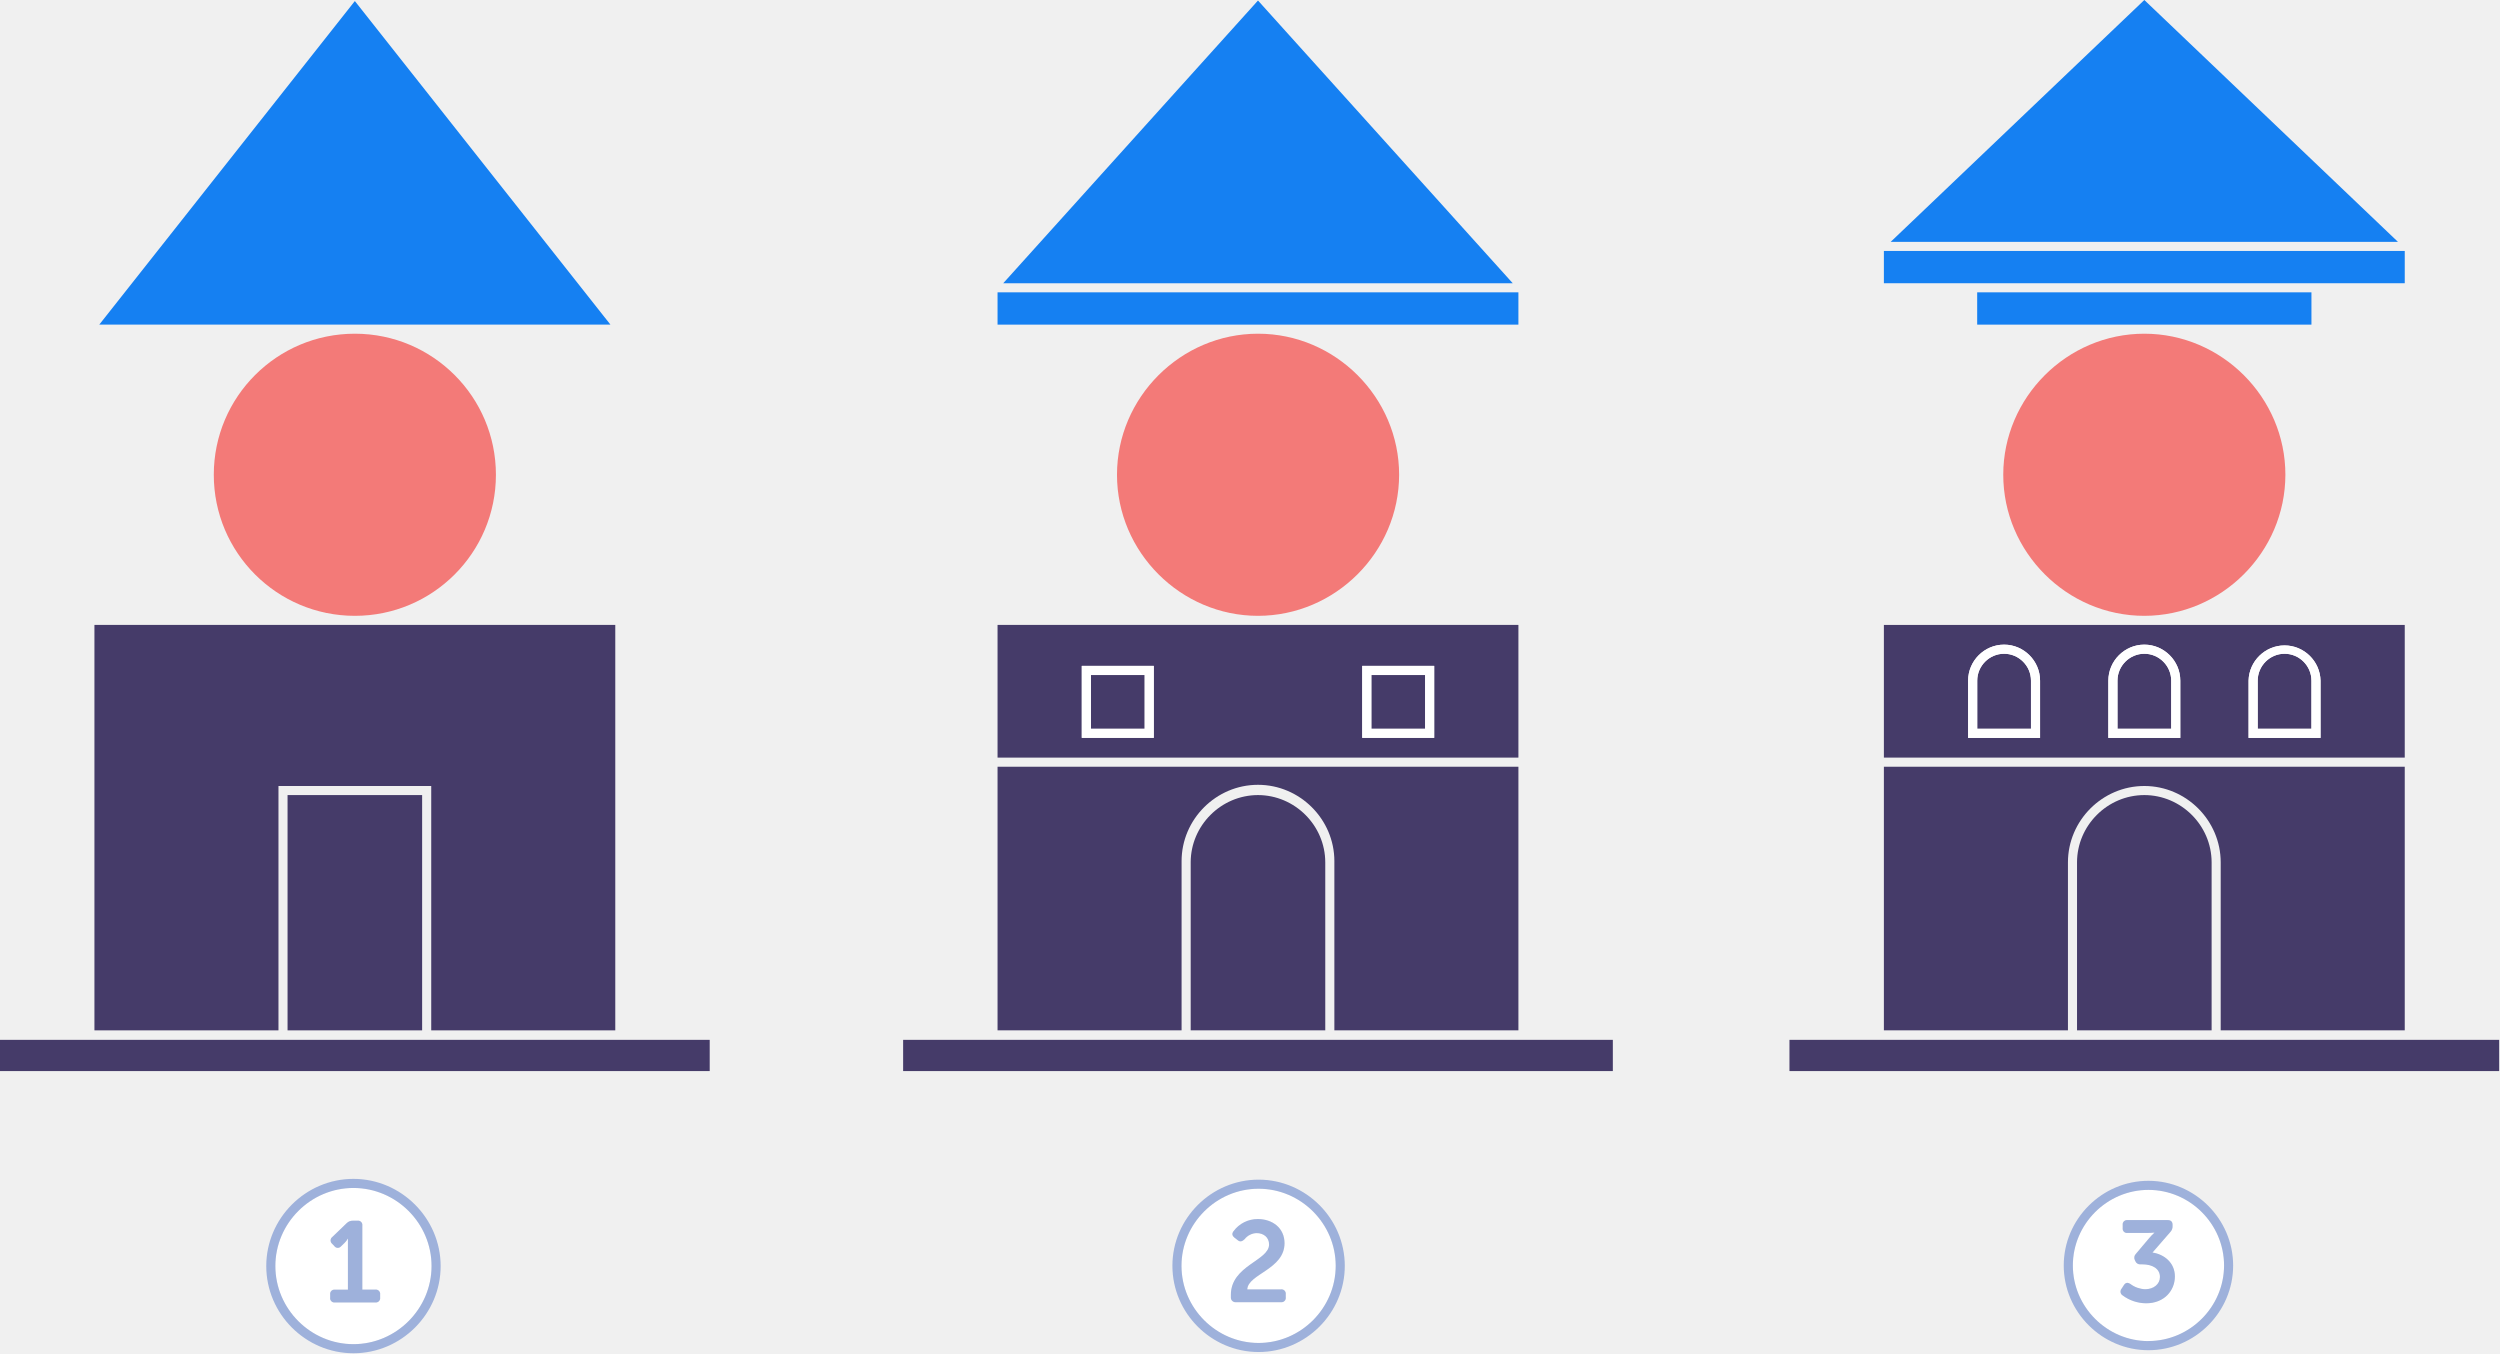
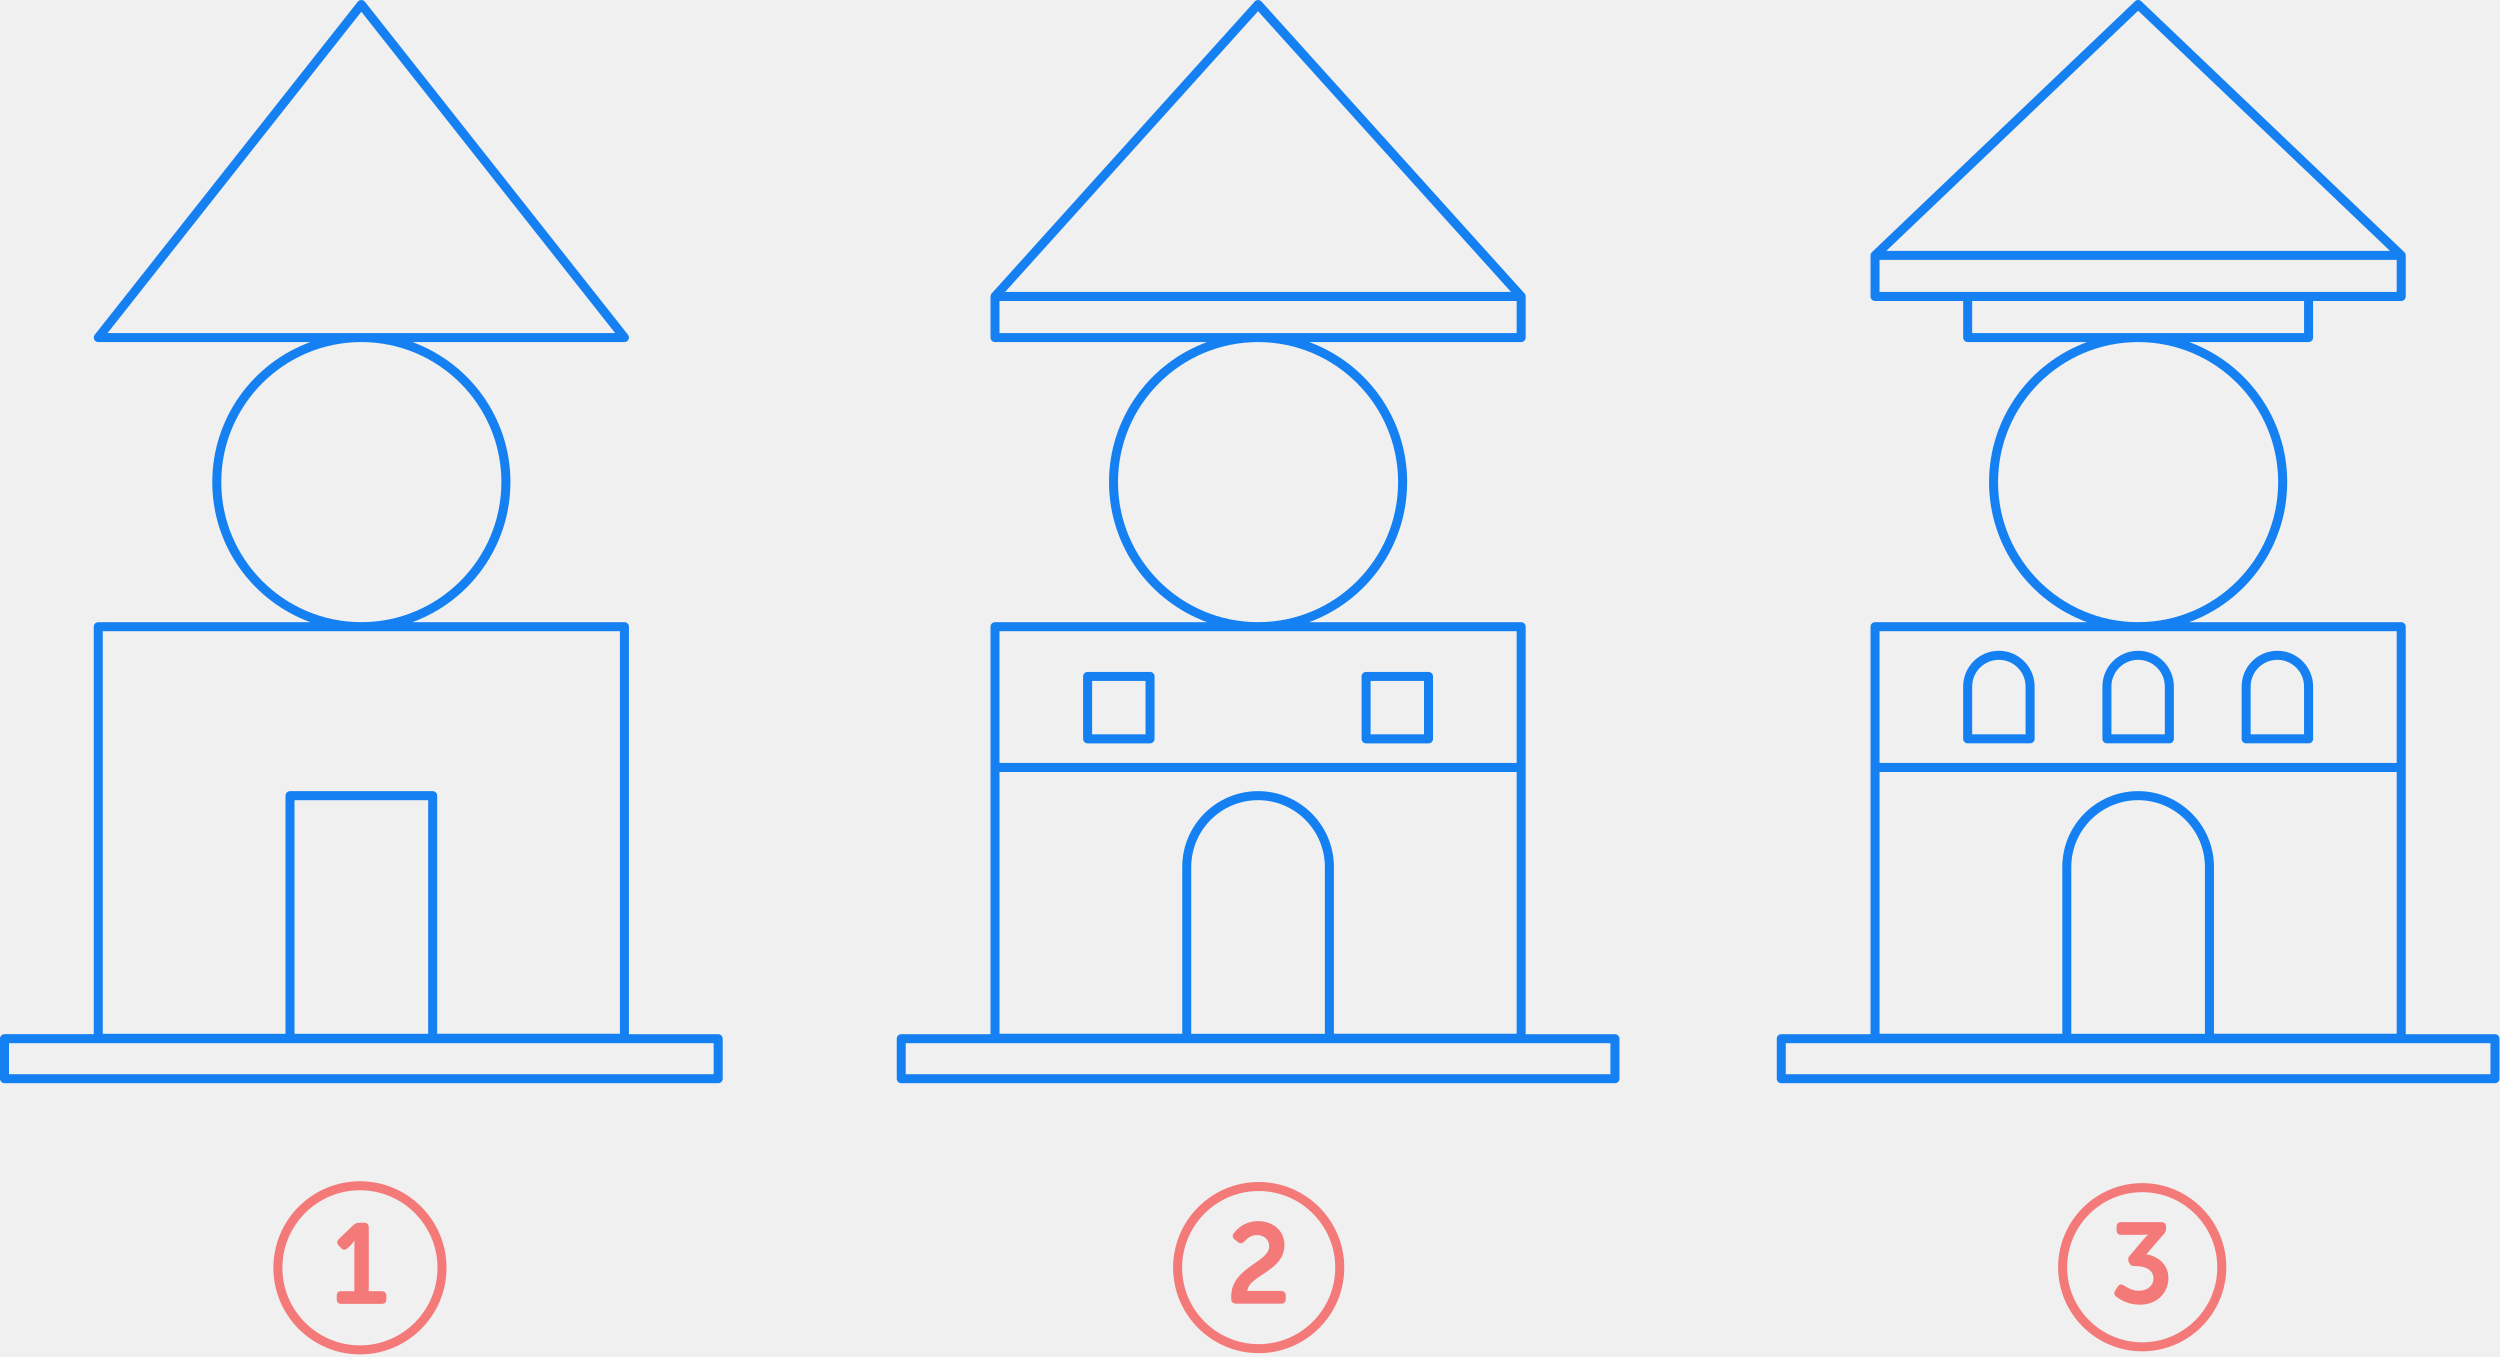
- <svg xmlns="http://www.w3.org/2000/svg" width="100%" height="100%" viewBox="0 0 1396 756" version="1.1" xml:space="preserve" style="fill-rule:evenodd;clip-rule:evenodd;stroke-linejoin:round;stroke-miterlimit:1.414;">
-   <path d="M197.37,663.36c-23.924,0 -43.61,19.686 -43.61,43.61c0,23.924 19.686,43.61 43.61,43.61c23.924,0 43.61,-19.686 43.61,-43.61c-0.027,-23.913 -19.697,-43.583 -43.61,-43.61Zm14.9,61.2c0.013,0.103 0.02,0.206 0.02,0.31c0,1.322 -1.088,2.41 -2.41,2.41c-0.104,0 -0.207,-0.007 -0.31,-0.02l-22.62,0c-0.095,0.012 -0.19,0.017 -0.286,0.017c-1.3,0 -2.37,-1.07 -2.37,-2.37c0,-0.116 0.009,-0.232 0.026,-0.347l0,-1.8c-0.014,-0.103 -0.02,-0.206 -0.02,-0.309c0,-1.289 1.06,-2.35 2.35,-2.35c0.1,0 0.2,0.006 0.3,0.019l7.32,0l0,-25.29c0,-1.54 0.06,-3.08 0.06,-3.08l-0.13,0c-0.441,0.863 -1.026,1.644 -1.73,2.31l-2,1.93c-0.444,0.542 -1.109,0.857 -1.81,0.857c-0.759,0 -1.472,-0.368 -1.91,-0.987l-1.22,-1.28c-0.564,-0.459 -0.892,-1.149 -0.892,-1.876c0,-0.754 0.353,-1.467 0.952,-1.924l8.1,-7.78c0.894,-0.868 2.094,-1.35 3.34,-1.34l2.7,0c0.09,-0.01 0.181,-0.016 0.272,-0.016c1.311,0 2.39,1.079 2.39,2.39c0,0.109 -0.007,0.218 -0.022,0.326l0,35.8l7.2,0c0.104,-0.014 0.209,-0.021 0.314,-0.021c1.317,0 2.4,1.084 2.4,2.4c0,0.087 -0.005,0.174 -0.014,0.261l0,1.76Z" style="fill:#fff;fill-rule:nonzero;" />
-   <path d="M702.8,663.83c-23.622,0 -43.06,19.438 -43.06,43.06c0,23.622 19.438,43.06 43.06,43.06c23.622,0 43.06,-19.438 43.06,-43.06c0,-0.02 0,-0.04 0,-0.06c-0.055,-23.591 -19.469,-42.978 -43.06,-43Zm15.2,60.64c0.017,0.114 0.025,0.229 0.025,0.344c0,1.305 -1.074,2.38 -2.38,2.38c-0.112,0 -0.224,-0.008 -0.335,-0.024l-25.04,0c-0.104,0.013 -0.209,0.019 -0.314,0.019c-1.415,0 -2.58,-1.165 -2.58,-2.58c0,-0.046 0.001,-0.093 0.004,-0.139l0,-1.35c0,-16.46 21.34,-19.1 21.34,-28.16c0,-4 -3.08,-6.36 -6.94,-6.36c-2.644,0.072 -5.123,1.324 -6.75,3.41c-1.22,1.22 -2.51,1.66 -3.79,0.57l-1.74,-1.35c-1.35,-1 -1.67,-2.25 -0.7,-3.6c3.179,-4.367 8.288,-6.931 13.69,-6.87c8,0 14.85,4.88 14.85,13.49c0,14.66 -20.44,17.17 -20.83,25.78l18.76,0c0.112,-0.016 0.225,-0.024 0.338,-0.024c1.3,0 2.37,1.07 2.37,2.37c0,0.098 -0.006,0.196 -0.018,0.294l0.04,1.8Z" style="fill:#fff;fill-rule:nonzero;" />
-   <path d="M1199.7,664.43c-23.161,0 -42.22,19.059 -42.22,42.22c0,23.161 19.059,42.22 42.22,42.22c23.161,0 42.22,-19.059 42.22,-42.22c-0.027,-23.151 -19.069,-42.193 -42.22,-42.22Zm-1.36,63.28c-4.755,-0.027 -9.378,-1.584 -13.18,-4.44c-0.71,-0.453 -1.14,-1.239 -1.14,-2.082c0,-0.608 0.224,-1.195 0.63,-1.648l1.29,-2c1,-1.48 2.18,-1.54 3.66,-0.58c2.382,1.785 5.255,2.797 8.23,2.9c4.76,0 8.23,-2.9 8.23,-6.82c0,-4.82 -4.44,-7.07 -9.77,-7.07l-1,0c-1.304,0.14 -2.546,-0.63 -3,-1.86l-0.25,-0.52c-0.575,-1.158 -0.34,-2.562 0.58,-3.47l7,-8.29c1.006,-1.236 2.103,-2.396 3.28,-3.47l0,-0.13c-1.328,0.142 -2.664,0.206 -4,0.19l-11,0c-0.098,0.012 -0.196,0.018 -0.294,0.018c-1.289,0 -2.35,-1.06 -2.35,-2.35c0,-0.086 0.005,-0.172 0.014,-0.258l0,-1.79c-0.015,-0.108 -0.022,-0.217 -0.022,-0.326c0,-1.311 1.079,-2.39 2.39,-2.39c0.091,0 0.182,0.006 0.272,0.016l22.5,0c1.8,0 2.7,0.89 2.7,2.63l0,0.71c0.068,1.215 -0.375,2.405 -1.22,3.28l-10,11.5c6.37,0.9 12.47,5.4 12.47,13.31c0,7.91 -5.79,14.94 -16.02,14.94Z" style="fill:#fff;fill-rule:nonzero;" />
-   <path d="M1154.74,481.55c0,0 0,0 0,0c0,-23.397 19.253,-42.65 42.65,-42.65c23.397,0 42.65,19.253 42.65,42.65l0,93.8l102.77,0l0,-147.22l-290.85,0l0,147.22l102.78,0l0,-93.8Z" style="fill:#453b69;fill-rule:nonzero;" />
-   <path d="M1276.16,265.11c0,-43.212 -35.558,-78.77 -78.77,-78.77c-43.212,0 -78.77,35.558 -78.77,78.77c0,43.212 35.558,78.77 78.77,78.77c43.193,-0.049 78.721,-35.577 78.77,-78.77Z" style="fill:#f37a78;fill-rule:nonzero;" />
-   <rect x="999.24" y="580.65" width="396.3" height="17.44" style="fill:#453b69;" />
-   <path d="M1051.96,423.05l290.85,0l0,-74.1l-290.85,0l0,74.1Zm203.64,-43c0.242,-10.855 9.238,-19.652 20.095,-19.652c10.857,0 19.853,8.797 20.095,19.652l0,32l-40.19,0l0,-32Zm-78.3,0c0,-11.021 9.069,-20.09 20.09,-20.09c11.021,0 20.09,9.069 20.09,20.09l0,32l-40.21,0l0.03,-32Zm-78.31,0c0,-11.021 9.069,-20.09 20.09,-20.09c11.021,0 20.09,9.069 20.09,20.09l0,32l-40.18,0l0,-32Z" style="fill:#453b69;fill-rule:nonzero;" />
-   <path d="M1197.39,365.04c-8.229,0 -15,6.771 -15,15l0,26.9l30,0l0,-26.9c0,-8.229 -6.771,-15 -15,-15Z" style="fill:#453b69;fill-rule:nonzero;" />
-   <path d="M1217.48,380.06c0,-11.021 -9.069,-20.09 -20.09,-20.09c-11.021,0 -20.09,9.069 -20.09,20.09l0,32l40.18,0l0,-32Zm-5.07,26.9l-30,0l0,-26.9c0,-8.229 6.771,-15 15,-15c8.229,0 15,6.771 15,15l0,26.9Z" style="fill:#fff;fill-rule:nonzero;" />
-   <path d="M1275.7,365.04c-8.229,0 -15,6.771 -15,15l0,26.9l30,0l0,-26.9c0,-8.229 -6.771,-15 -15,-15Z" style="fill:#453b69;fill-rule:nonzero;" />
-   <path d="M1295.79,380.06c-0.242,-10.855 -9.238,-19.652 -20.095,-19.652c-10.857,0 -19.853,8.797 -20.095,19.652l0,32l40.19,0l0,-32Zm-5.08,26.9l-30,0l0,-26.9c0,-8.229 6.771,-15 15,-15c8.229,0 15,6.771 15,15l0,26.9Z" style="fill:#fff;fill-rule:nonzero;" />
-   <path d="M1119.08,365.04c-8.229,0 -15,6.771 -15,15l0,26.9l30,0l0,-26.9c0,-8.229 -6.771,-15 -15,-15Z" style="fill:#453b69;fill-rule:nonzero;" />
-   <path d="M1139.17,380.06c0,-11.021 -9.069,-20.09 -20.09,-20.09c-11.021,0 -20.09,9.069 -20.09,20.09l0,32l40.18,0l0,-32Zm-5.07,26.9l-30,0l0,-26.9c0,-8.229 6.771,-15 15,-15c8.229,0 15,6.771 15,15l0,26.9Z" style="fill:#fff;fill-rule:nonzero;" />
-   <path d="M1051.96,158.16l290.85,0l0,-18.03l-290.85,0l0,18.03Z" style="fill:#1580f2;fill-rule:nonzero;" />
-   <rect x="1104.06" y="163.24" width="186.65" height="18.03" style="fill:#1580f2;" />
-   <path d="M1055.76,135.05l283.25,0l-141.62,-135.05l-141.63,135.05Z" style="fill:#1580f2;fill-rule:nonzero;" />
-   <path d="M659.8,481.55c-0.003,-0.218 -0.005,-0.435 -0.005,-0.653c0,-23.403 19.257,-42.66 42.66,-42.66c23.403,0 42.66,19.257 42.66,42.66c0,0.218 -0.002,0.435 -0.005,0.653l0,93.8l102.77,0l0,-147.22l-290.85,0l0,147.22l102.77,0l0,-93.8Z" style="fill:#453b69;fill-rule:nonzero;" />
-   <path d="M781.27,265.11c0,-43.212 -35.558,-78.77 -78.77,-78.77c-43.212,0 -78.77,35.558 -78.77,78.77c0,43.212 35.558,78.77 78.77,78.77c0.003,0 0.007,0 0.01,0c43.19,-0.055 78.711,-35.58 78.76,-78.77Z" style="fill:#f37a78;fill-rule:nonzero;" />
-   <rect x="504.31" y="580.65" width="396.3" height="17.44" style="fill:#453b69;" />
-   <path d="M557.03,423.05l290.85,0l0,-74.1l-290.85,0l0,74.1Zm203.64,-51.22l40.19,0l0,40.19l-40.19,0l0,-40.19Zm-156.61,0l40.21,0l0,40.19l-40.21,0l0,-40.19Z" style="fill:#453b69;fill-rule:nonzero;" />
-   <rect x="557.03" y="163.24" width="290.85" height="18.03" style="fill:#1580f2;" />
-   <path d="M560.2,158.16l284.51,0l-142.25,-157.87l-142.26,157.87Z" style="fill:#1580f2;fill-rule:nonzero;" />
-   <path d="M155.5,438.9l85.3,0l0,136.45l102.77,0l0,-226.4l-145.42,0l-145.42,0l0,226.4l102.77,0l0,-136.45Z" style="fill:#453b69;fill-rule:nonzero;" />
-   <circle cx="198.15" cy="265.11" r="78.77" style="fill:#f37a78;" />
-   <rect x="0" y="580.65" width="396.3" height="17.44" style="fill:#453b69;" />
-   <path d="M55.43,181.27l285.44,0l-142.72,-180.68l-142.72,180.68Z" style="fill:#1580f2;fill-rule:nonzero;" />
-   <rect x="609.13" y="376.93" width="30.03" height="30.03" style="fill:#453b69;" />
-   <path d="M644.27,371.83l-40.21,0l0,40.19l40.21,0l0,-40.19Zm-5.07,35.11l-30,0l0,-30l30,0l0,30Z" style="fill:#fff;fill-rule:nonzero;" />
-   <rect x="765.75" y="376.93" width="30.03" height="30.03" style="fill:#453b69;" />
-   <path d="M800.86,371.83l-40.19,0l0,40.19l40.19,0l0,-40.19Zm-5.08,35.11l-30,0l0,-30l30,0l0,30Z" style="fill:#fff;fill-rule:nonzero;" />
-   <path d="M197.37,658.28c-26.711,0 -48.69,21.979 -48.69,48.69c0,26.711 21.979,48.69 48.69,48.69c26.711,0 48.69,-21.979 48.69,-48.69c-0.033,-26.698 -21.992,-48.657 -48.69,-48.69Zm0,92.3c-23.924,0 -43.61,-19.686 -43.61,-43.61c0,-23.924 19.686,-43.61 43.61,-43.61c23.924,0 43.61,19.686 43.61,43.61c-0.027,23.913 -19.697,43.583 -43.61,43.61Z" style="fill:#9eb1db;fill-rule:nonzero;" />
-   <path d="M209.52,720.12l-7.2,0l0,-35.8c0.015,-0.108 0.022,-0.217 0.022,-0.326c0,-1.311 -1.079,-2.39 -2.39,-2.39c-0.091,0 -0.182,0.006 -0.272,0.016l-2.7,0c-1.246,-0.01 -2.446,0.472 -3.34,1.34l-8.1,7.78c-0.599,0.457 -0.952,1.17 -0.952,1.924c0,0.727 0.328,1.417 0.892,1.876l1.22,1.28c0.438,0.619 1.151,0.987 1.91,0.987c0.701,0 1.366,-0.315 1.81,-0.857l2,-1.93c0.704,-0.666 1.289,-1.447 1.73,-2.31l0.12,0l0,28.45l-7.27,0c-0.1,-0.013 -0.2,-0.019 -0.3,-0.019c-1.29,0 -2.35,1.061 -2.35,2.35c0,0.103 0.006,0.206 0.02,0.309l0,1.8c-0.017,0.115 -0.026,0.231 -0.026,0.347c0,1.3 1.07,2.37 2.37,2.37c0.096,0 0.191,-0.005 0.286,-0.017l22.57,0c0.103,0.013 0.206,0.02 0.31,0.02c1.322,0 2.41,-1.088 2.41,-2.41c0,-0.104 -0.007,-0.207 -0.02,-0.31l0,-1.8c0.013,-0.102 0.02,-0.205 0.02,-0.309c0,-1.316 -1.083,-2.4 -2.4,-2.4c-0.124,0 -0.248,0.01 -0.37,0.029Z" style="fill:#9eb1db;fill-rule:nonzero;" />
-   <path d="M702.8,658.71c-26.403,0 -48.13,21.727 -48.13,48.13c0,26.403 21.727,48.13 48.13,48.13c26.403,0 48.13,-21.727 48.13,-48.13c0,-0.003 0,-0.007 0,-0.01c-0.033,-26.389 -21.741,-48.093 -48.13,-48.12Zm0,91.19c-23.622,0 -43.06,-19.438 -43.06,-43.06c0,-23.622 19.438,-43.06 43.06,-43.06c23.618,0 43.055,19.432 43.06,43.05c-0.016,23.618 -19.442,43.048 -43.06,43.07Z" style="fill:#9eb1db;fill-rule:nonzero;" />
-   <path d="M715.27,719.99l-18.8,0c0.39,-8.61 20.8,-11.16 20.8,-25.78c0,-8.61 -6.88,-13.49 -14.85,-13.49c-5.402,-0.061 -10.511,2.503 -13.69,6.87c-1,1.35 -0.65,2.57 0.7,3.6l1.74,1.35c1.28,1.09 2.57,0.65 3.79,-0.57c1.627,-2.086 4.106,-3.338 6.75,-3.41c3.86,0 6.94,2.38 6.94,6.36c0,9.06 -21.34,11.7 -21.34,28.16l0,1.35c-0.003,0.046 -0.004,0.093 -0.004,0.139c0,1.415 1.165,2.58 2.58,2.58c0.105,0 0.21,-0.006 0.314,-0.019l25.07,0c0.111,0.016 0.223,0.024 0.335,0.024c1.306,0 2.38,-1.075 2.38,-2.38c0,-0.115 -0.008,-0.23 -0.025,-0.344l0,-1.8c0.012,-0.098 0.018,-0.196 0.018,-0.294c0,-1.3 -1.07,-2.37 -2.37,-2.37c-0.113,0 -0.226,0.008 -0.338,0.024Z" style="fill:#9eb1db;fill-rule:nonzero;" />
-   <path d="M1199.7,659.36c-0.003,0 -0.007,0 -0.01,0c-25.948,0 -47.3,21.352 -47.3,47.3c0,25.948 21.352,47.3 47.3,47.3c25.948,0 47.3,-21.352 47.3,-47.3c0,-0.003 0,-0.007 0,-0.01c-0.033,-25.93 -21.36,-47.257 -47.29,-47.29Zm0,89.51c-23.161,0 -42.22,-19.059 -42.22,-42.22c0,-23.161 19.059,-42.22 42.22,-42.22c23.161,0 42.22,19.059 42.22,42.22c-0.049,23.136 -19.084,42.153 -42.22,42.18l0,0.04Z" style="fill:#9eb1db;fill-rule:nonzero;" />
-   <path d="M1201.94,699.42l10,-11.5c0.845,-0.875 1.288,-2.065 1.22,-3.28l0,-0.71c0,-1.74 -0.9,-2.63 -2.7,-2.63l-22.5,0c-0.09,-0.01 -0.181,-0.016 -0.272,-0.016c-1.311,0 -2.39,1.079 -2.39,2.39c0,0.109 0.007,0.218 0.022,0.326l0,1.83c-0.014,0.103 -0.021,0.207 -0.021,0.311c0,1.289 1.061,2.35 2.35,2.35c0.104,0 0.208,-0.007 0.311,-0.021l11,0c1.336,0.016 2.672,-0.048 4,-0.19l0,0.13c-1.177,1.074 -2.274,2.234 -3.28,3.47l-7,8.29c-0.92,0.908 -1.155,2.312 -0.58,3.47l0.25,0.52c0.454,1.23 1.696,2 3,1.86l1,0c5.33,0 9.77,2.25 9.77,7.07c0,3.92 -3.47,6.82 -8.23,6.82c-2.975,-0.103 -5.848,-1.115 -8.23,-2.9c-1.48,-1 -2.7,-0.9 -3.66,0.58l-1.29,2c-0.406,0.453 -0.63,1.04 -0.63,1.648c0,0.843 0.43,1.629 1.14,2.082c3.802,2.856 8.425,4.413 13.18,4.44c10.23,0 16.07,-7.2 16.07,-15c0,-7.8 -6.2,-12.44 -12.53,-13.34Z" style="fill:#9eb1db;fill-rule:nonzero;" />
-   <path d="M1197.39,443.97c-20.607,0.022 -37.558,16.973 -37.58,37.58l0,93.8l75.16,0l0,-93.8c-0.022,-20.607 -16.973,-37.558 -37.58,-37.58Z" style="fill:#453b69;fill-rule:nonzero;" />
-   <path d="M702.46,443.97c-20.607,0.022 -37.558,16.973 -37.58,37.58l0,93.8l75.15,0l0,-93.8c-0.022,-20.604 -16.966,-37.553 -37.57,-37.58Z" style="fill:#453b69;fill-rule:nonzero;" />
-   <rect x="160.57" y="443.97" width="75.15" height="131.38" style="fill:#453b69;" />
+ <svg xmlns="http://www.w3.org/2000/svg" width="100%" height="100%" viewBox="0 0 1108 601" version="1.1" xml:space="preserve" style="fill-rule:evenodd;clip-rule:evenodd;stroke-linejoin:round;stroke-miterlimit:2;">
+   <g transform="matrix(1,0,0,1,-338.62,-239.875)">
+     <g>
+       <path d="M862.58,624.12C862.58,605.59 877.66,590.51 896.19,590.51C914.72,590.51 929.8,605.59 929.8,624.12L929.8,698.05L1010.79,698.05L1010.79,582.02L781.59,582.02L781.59,698.04L862.58,698.04L862.58,624.12Z" style="fill:none;fill-rule:nonzero;" />
+       <circle cx="896.19" cy="453.55" r="62.07" style="fill:none;" />
+       <rect x="781.59" y="373.27" width="229.21" height="14.21" style="fill:none;" />
+       <path d="M925.81,624.12C925.81,607.79 912.53,594.51 896.2,594.51C879.87,594.51 866.59,607.79 866.59,624.12L866.59,698.05L925.82,698.05L925.82,624.12L925.81,624.12Z" style="fill:none;fill-rule:nonzero;" />
+       <path d="M896.19,244.85L784.08,369.27L1008.3,369.27L896.19,244.85Z" style="fill:none;fill-rule:nonzero;" />
+       <path d="M1010.8,519.62L781.59,519.62L781.59,578.02L1010.8,578.02L1010.8,519.62ZM850.32,567.34C850.32,568.44 849.42,569.34 848.32,569.34L820.65,569.34C819.55,569.34 818.65,568.44 818.65,567.34L818.65,539.67C818.65,538.57 819.55,537.67 820.65,537.67L848.32,537.67C849.42,537.67 850.32,538.57 850.32,539.67L850.32,567.34ZM973.74,567.34C973.74,568.44 972.84,569.34 971.74,569.34L944.07,569.34C942.97,569.34 942.07,568.44 942.07,567.34L942.07,539.67C942.07,538.57 942.97,537.67 944.07,537.67L971.74,537.67C972.84,537.67 973.74,538.57 973.74,539.67L973.74,567.34Z" style="fill:none;fill-rule:nonzero;" />
+       <rect x="740.04" y="702.22" width="312.31" height="13.74" style="fill:none;" />
+       <rect x="822.65" y="541.67" width="23.67" height="23.67" style="fill:none;" />
+       <rect x="946.07" y="541.67" width="23.67" height="23.67" style="fill:none;" />
+       <rect x="469.15" y="594.51" width="59.23" height="103.54" style="fill:none;" />
+       <path d="M498.76,245.09L386.29,387.48L611.24,387.48L498.76,245.09Z" style="fill:none;fill-rule:nonzero;" />
+       <path d="M498.15,767.4C479.2,767.4 463.78,782.82 463.78,801.77C463.78,820.72 479.2,836.14 498.15,836.14C517.1,836.14 532.52,820.72 532.52,801.77C532.52,782.82 517.1,767.4 498.15,767.4ZM509.85,815.63C509.85,817.05 509.09,817.76 507.72,817.76L489.94,817.76C488.57,817.76 487.86,817.05 487.86,815.63L487.86,814.21C487.86,812.84 488.57,812.13 489.94,812.13L495.66,812.13L495.66,792.17C495.66,790.95 495.71,789.74 495.71,789.74L495.61,789.74C495.61,789.74 495.15,790.7 494.24,791.56L492.67,793.08C491.66,793.99 490.64,793.99 489.73,792.98L488.77,791.97C487.81,791.01 487.86,789.94 488.82,788.98L495.2,782.85C496.01,782.14 496.77,781.79 497.83,781.79L499.96,781.79C501.33,781.79 502.04,782.55 502.04,783.92L502.04,812.14L507.71,812.14C509.08,812.14 509.84,812.85 509.84,814.22L509.84,815.63L509.85,815.63Z" style="fill:none;fill-rule:nonzero;" />
+       <path d="M465.15,592.51C465.15,591.41 466.05,590.51 467.15,590.51L530.38,590.51C531.48,590.51 532.38,591.41 532.38,592.51L532.38,698.05L613.37,698.05L613.37,519.62L384.16,519.62L384.16,698.04L465.15,698.04L465.15,592.51Z" style="fill:none;fill-rule:nonzero;" />
+       <rect x="342.61" y="702.22" width="312.31" height="13.74" style="fill:none;" />
+       <path d="M896.47,767.74C877.76,767.74 862.54,782.96 862.54,801.67C862.54,820.38 877.76,835.6 896.47,835.6C915.18,835.6 930.4,820.38 930.4,801.67C930.4,782.96 915.17,767.74 896.47,767.74ZM908.45,815.53C908.45,816.95 907.74,817.66 906.32,817.66L886.56,817.66C885.24,817.66 884.28,816.95 884.28,815.53L884.28,814.46C884.28,801.49 901.1,799.41 901.1,792.27C901.1,789.13 898.67,787.25 895.63,787.25C893.05,787.25 891.22,788.82 890.31,789.94C889.35,790.9 888.33,791.26 887.32,790.4L885.95,789.34C884.89,788.53 884.63,787.57 885.39,786.5C886.96,784.42 890.3,781.08 896.18,781.08C902.46,781.08 907.88,784.93 907.88,791.72C907.88,803.27 891.77,805.25 891.47,812.03L906.31,812.03C907.73,812.03 908.44,812.74 908.44,814.11L908.44,815.53L908.45,815.53Z" style="fill:none;fill-rule:nonzero;" />
+       <circle cx="498.76" cy="453.55" r="62.07" style="fill:none;" />
+       <path d="M1252.62,624.12C1252.62,605.59 1267.7,590.51 1286.23,590.51C1304.76,590.51 1319.84,605.59 1319.84,624.12L1319.84,698.05L1400.83,698.05L1400.83,582.02L1171.62,582.02L1171.62,698.04L1252.61,698.04L1252.61,624.12L1252.62,624.12Z" style="fill:none;fill-rule:nonzero;" />
+       <path d="M1171.63,369.27L1400.84,369.27L1400.84,355.05L1171.63,355.05L1171.63,369.27Z" style="fill:none;fill-rule:nonzero;" />
+       <path d="M1224.52,532.3C1217.99,532.3 1212.69,537.61 1212.69,544.13L1212.69,565.33L1236.36,565.33L1236.36,544.13C1236.36,537.61 1231.05,532.3 1224.52,532.3Z" style="fill:none;fill-rule:nonzero;" />
+       <circle cx="1286.24" cy="453.55" r="62.07" style="fill:none;" />
+       <rect x="1212.69" y="373.27" width="147.09" height="14.21" style="fill:none;" />
+       <path d="M1400.84,519.62L1171.63,519.62L1171.63,578.02L1400.84,578.02L1400.84,519.62ZM1240.36,567.34C1240.36,568.44 1239.46,569.34 1238.36,569.34L1210.69,569.34C1209.59,569.34 1208.69,568.44 1208.69,567.34L1208.69,544.14C1208.69,535.41 1215.79,528.31 1224.52,528.31C1233.25,528.31 1240.35,535.41 1240.35,544.14L1240.35,567.34L1240.36,567.34ZM1302.07,567.34C1302.07,568.44 1301.17,569.34 1300.07,569.34L1272.4,569.34C1271.3,569.34 1270.4,568.44 1270.4,567.34L1270.4,544.14C1270.4,535.41 1277.5,528.31 1286.23,528.31C1294.96,528.31 1302.06,535.41 1302.06,544.14L1302.06,567.34L1302.07,567.34ZM1363.78,567.34C1363.78,568.44 1362.88,569.34 1361.78,569.34L1334.11,569.34C1333.01,569.34 1332.11,568.44 1332.11,567.34L1332.11,544.14C1332.11,535.41 1339.21,528.31 1347.94,528.31C1356.67,528.31 1363.77,535.41 1363.77,544.14L1363.77,567.34L1363.78,567.34Z" style="fill:none;fill-rule:nonzero;" />
+       <path d="M1347.95,532.3C1341.42,532.3 1336.12,537.61 1336.12,544.13L1336.12,565.33L1359.79,565.33L1359.79,544.13C1359.78,537.61 1354.47,532.3 1347.95,532.3Z" style="fill:none;fill-rule:nonzero;" />
+       <path d="M1286.24,532.3C1279.71,532.3 1274.41,537.61 1274.41,544.13L1274.41,565.33L1298.08,565.33L1298.08,544.13C1298.07,537.61 1292.76,532.3 1286.24,532.3Z" style="fill:none;fill-rule:nonzero;" />
+       <rect x="1130.08" y="702.22" width="312.31" height="13.74" style="fill:none;" />
+       <path d="M1286.24,244.63L1174.63,351.05L1397.84,351.05L1286.24,244.63Z" style="fill:none;fill-rule:nonzero;" />
+       <path d="M1315.85,624.12C1315.85,607.79 1302.57,594.51 1286.24,594.51C1269.91,594.51 1256.63,607.79 1256.63,624.12L1256.63,698.05L1315.86,698.05L1315.86,624.12L1315.85,624.12Z" style="fill:none;fill-rule:nonzero;" />
+       <path d="M1288.05,768.24C1269.7,768.24 1254.78,783.17 1254.78,801.51C1254.78,819.85 1269.71,834.78 1288.05,834.78C1306.39,834.78 1321.32,819.85 1321.32,801.51C1321.32,783.17 1306.4,768.24 1288.05,768.24ZM1286.99,818.11C1281.97,818.11 1278.38,815.93 1276.6,814.61C1275.54,813.8 1275.44,812.74 1276.19,811.67L1277.2,810.1C1277.96,808.94 1278.92,808.88 1280.09,809.65C1281.41,810.56 1283.69,811.93 1286.57,811.93C1290.32,811.93 1293.05,809.65 1293.05,806.56C1293.05,802.76 1289.55,800.99 1285.35,800.99L1284.59,800.99C1283.43,800.99 1282.77,800.58 1282.26,799.52L1282.06,799.11C1281.6,798.2 1281.76,797.23 1282.52,796.37L1288.04,789.83C1289.41,788.16 1290.62,787.1 1290.62,787.1L1290.62,787C1290.62,787 1289.51,787.15 1287.43,787.15L1278.77,787.15C1277.4,787.15 1276.69,786.44 1276.69,785.07L1276.69,783.65C1276.69,782.28 1277.4,781.52 1278.77,781.52L1296.5,781.52C1297.92,781.52 1298.63,782.23 1298.63,783.6L1298.63,784.16C1298.63,785.23 1298.38,785.98 1297.67,786.74L1289.82,795.81C1294.84,796.52 1299.65,800.06 1299.65,806.3C1299.65,812.44 1295.04,818.11 1286.99,818.11Z" style="fill:none;fill-rule:nonzero;" />
+       <path d="M1444.39,698.22L1404.84,698.22L1404.84,517.62C1404.84,516.52 1403.94,515.62 1402.84,515.62L1308.88,515.62C1334.19,506.36 1352.31,482.03 1352.31,453.55C1352.31,425.07 1334.2,400.74 1308.88,391.48L1361.78,391.48C1362.88,391.48 1363.78,390.58 1363.78,389.48L1363.78,373.27L1402.84,373.27C1403.94,373.27 1404.84,372.37 1404.84,371.27L1404.84,353.06C1404.84,352.92 1404.82,352.78 1404.79,352.64C1404.79,352.63 1404.78,352.62 1404.78,352.61C1404.74,352.45 1404.68,352.29 1404.61,352.15C1404.59,352.11 1404.57,352.08 1404.55,352.04C1404.46,351.89 1404.35,351.75 1404.23,351.63L1404.22,351.62L1287.62,240.43C1286.85,239.69 1285.63,239.69 1284.86,240.43L1168.26,351.62L1168.25,351.63C1168.12,351.75 1168.02,351.89 1167.93,352.04C1167.91,352.08 1167.89,352.11 1167.87,352.15C1167.8,352.29 1167.73,352.45 1167.7,352.61C1167.7,352.62 1167.69,352.63 1167.69,352.64C1167.66,352.77 1167.64,352.91 1167.64,353.06L1167.64,371.27C1167.64,372.37 1168.54,373.27 1169.64,373.27L1208.7,373.27L1208.7,389.48C1208.7,390.58 1209.6,391.48 1210.7,391.48L1263.6,391.48C1238.29,400.74 1220.17,425.07 1220.17,453.55C1220.17,482.03 1238.28,506.36 1263.6,515.62L1169.64,515.62C1168.54,515.62 1167.64,516.52 1167.64,517.62L1167.64,698.22L1128.09,698.22C1126.99,698.22 1126.09,699.12 1126.09,700.22L1126.09,717.96C1126.09,719.06 1126.99,719.96 1128.09,719.96L1444.4,719.96C1445.5,719.96 1446.4,719.06 1446.4,717.96L1446.4,700.22C1446.39,699.11 1445.49,698.22 1444.39,698.22ZM1171.63,582.02L1400.84,582.02L1400.84,698.04L1319.85,698.04L1319.85,624.11C1319.85,605.58 1304.77,590.5 1286.24,590.5C1267.7,590.5 1252.63,605.58 1252.63,624.11L1252.63,698.04L1171.64,698.04L1171.64,582.02L1171.63,582.02ZM1256.62,624.12C1256.62,607.79 1269.9,594.51 1286.23,594.51C1302.56,594.51 1315.84,607.79 1315.84,624.12L1315.84,698.05L1256.61,698.05L1256.61,624.12L1256.62,624.12ZM1286.24,244.63L1397.85,351.06L1174.63,351.06L1286.24,244.63ZM1171.63,355.05L1400.84,355.05L1400.84,369.26L1171.63,369.26L1171.63,355.05ZM1212.69,387.48L1212.69,373.27L1359.78,373.27L1359.78,387.48L1212.69,387.48ZM1224.16,453.55C1224.16,419.32 1252.01,391.48 1286.23,391.48C1320.46,391.48 1348.3,419.33 1348.3,453.55C1348.3,487.77 1320.45,515.62 1286.23,515.62C1252.01,515.62 1224.16,487.78 1224.16,453.55ZM1171.63,519.62L1400.84,519.62L1400.84,578.02L1171.63,578.02L1171.63,519.62ZM1442.39,715.96L1130.08,715.96L1130.08,702.22L1442.39,702.22L1442.39,715.96Z" style="fill:rgb(21,128,242);fill-rule:nonzero;" />
+       <path d="M1286.24,528.3C1277.51,528.3 1270.41,535.4 1270.41,544.13L1270.41,567.33C1270.41,568.43 1271.31,569.33 1272.41,569.33L1300.08,569.33C1301.18,569.33 1302.08,568.43 1302.08,567.33L1302.08,544.13C1302.07,535.41 1294.97,528.3 1286.24,528.3ZM1298.07,565.34L1274.4,565.34L1274.4,544.14C1274.4,537.61 1279.71,532.31 1286.23,532.31C1292.76,532.31 1298.06,537.62 1298.06,544.14L1298.06,565.34L1298.07,565.34Z" style="fill:rgb(21,128,242);fill-rule:nonzero;" />
+       <path d="M1347.95,528.3C1339.22,528.3 1332.12,535.4 1332.12,544.13L1332.12,567.33C1332.12,568.43 1333.02,569.33 1334.12,569.33L1361.79,569.33C1362.89,569.33 1363.79,568.43 1363.79,567.33L1363.79,544.13C1363.78,535.41 1356.68,528.3 1347.95,528.3ZM1359.78,565.34L1336.11,565.34L1336.11,544.14C1336.11,537.61 1341.42,532.31 1347.94,532.31C1354.46,532.31 1359.77,537.62 1359.77,544.14L1359.77,565.34L1359.78,565.34Z" style="fill:rgb(21,128,242);fill-rule:nonzero;" />
+       <path d="M1224.52,528.3C1215.79,528.3 1208.69,535.4 1208.69,544.13L1208.69,567.33C1208.69,568.43 1209.59,569.33 1210.69,569.33L1238.36,569.33C1239.46,569.33 1240.36,568.43 1240.36,567.33L1240.36,544.13C1240.36,535.41 1233.25,528.3 1224.52,528.3ZM1236.36,565.34L1212.69,565.34L1212.69,544.14C1212.69,537.61 1218,532.31 1224.52,532.31C1231.04,532.31 1236.35,537.62 1236.35,544.14L1236.35,565.34L1236.36,565.34Z" style="fill:rgb(21,128,242);fill-rule:nonzero;" />
+       <path d="M1054.35,698.22L1014.8,698.22L1014.8,517.62C1014.8,516.52 1013.9,515.62 1012.8,515.62L918.84,515.62C944.15,506.36 962.27,482.03 962.27,453.55C962.27,425.07 944.16,400.74 918.84,391.48L1012.8,391.48C1013.9,391.48 1014.8,390.58 1014.8,389.48L1014.8,371.27C1014.8,371.19 1014.79,371.11 1014.78,371.04C1014.78,371 1014.78,370.96 1014.77,370.93C1014.74,370.76 1014.69,370.6 1014.62,370.45C1014.61,370.42 1014.59,370.39 1014.57,370.36C1014.5,370.23 1014.42,370.11 1014.33,369.99C1014.31,369.97 1014.31,369.95 1014.29,369.93L897.69,240.53C896.93,239.69 895.48,239.69 894.72,240.53L778.12,369.93C778.1,369.95 778.1,369.97 778.08,369.99C777.99,370.1 777.9,370.22 777.84,370.36C777.82,370.39 777.81,370.42 777.79,370.45C777.72,370.6 777.67,370.76 777.64,370.93C777.63,370.97 777.63,371.01 777.63,371.04C777.62,371.12 777.61,371.19 777.61,371.27L777.61,389.48C777.61,390.58 778.51,391.48 779.61,391.48L873.57,391.48C848.26,400.74 830.14,425.07 830.14,453.55C830.14,482.03 848.25,506.36 873.57,515.62L779.61,515.62C778.51,515.62 777.61,516.52 777.61,517.62L777.61,698.22L738.06,698.22C736.96,698.22 736.06,699.12 736.06,700.22L736.06,717.96C736.06,719.06 736.96,719.96 738.06,719.96L1054.37,719.96C1055.47,719.96 1056.37,719.06 1056.37,717.96L1056.37,700.22C1056.35,699.11 1055.45,698.22 1054.35,698.22ZM781.59,582.02L1010.8,582.02L1010.8,698.04L929.81,698.04L929.81,624.11C929.81,605.58 914.73,590.5 896.2,590.5C877.67,590.5 862.59,605.58 862.59,624.11L862.59,698.04L781.6,698.04L781.6,582.02L781.59,582.02ZM866.58,624.12C866.58,607.79 879.86,594.51 896.19,594.51C912.52,594.51 925.8,607.79 925.8,624.12L925.8,698.05L866.57,698.05L866.57,624.12L866.58,624.12ZM896.19,244.85L1008.3,369.27L784.08,369.27L896.19,244.85ZM781.59,387.48L781.59,373.27L1010.8,373.27L1010.8,387.48L781.59,387.48ZM834.12,453.55C834.12,419.32 861.97,391.48 896.19,391.48C930.41,391.48 958.26,419.33 958.26,453.55C958.26,487.77 930.41,515.62 896.19,515.62C861.97,515.62 834.12,487.78 834.12,453.55ZM781.59,519.62L1010.8,519.62L1010.8,578.02L781.59,578.02L781.59,519.62ZM1052.35,715.96L740.04,715.96L740.04,702.22L1052.35,702.22L1052.35,715.96Z" style="fill:rgb(21,128,242);fill-rule:nonzero;" />
+       <path d="M656.92,698.22L617.37,698.22L617.37,517.62C617.37,516.52 616.47,515.62 615.37,515.62L521.41,515.62C546.72,506.36 564.84,482.03 564.84,453.55C564.84,425.07 546.73,400.74 521.41,391.48L615.37,391.48C616.14,391.48 616.84,391.04 617.17,390.35C617.5,389.66 617.41,388.84 616.94,388.24L500.34,240.62C499.58,239.66 497.96,239.66 497.2,240.62L380.6,388.24C380.12,388.84 380.04,389.66 380.37,390.35C380.7,391.04 381.4,391.48 382.17,391.48L476.13,391.48C450.82,400.74 432.7,425.07 432.7,453.55C432.7,482.03 450.81,506.36 476.13,515.62L382.17,515.62C381.07,515.62 380.17,516.52 380.17,517.62L380.17,698.21L340.62,698.21C339.52,698.21 338.62,699.11 338.62,700.21L338.62,717.95C338.62,719.05 339.52,719.95 340.62,719.95L656.93,719.95C658.03,719.95 658.93,719.05 658.93,717.95L658.93,700.21C658.92,699.11 658.02,698.22 656.92,698.22ZM528.38,698.05L469.15,698.05L469.15,594.51L528.38,594.51L528.38,698.05ZM386.29,387.48L498.77,245.09L611.25,387.48L386.29,387.48ZM436.69,453.55C436.69,419.32 464.54,391.48 498.76,391.48C532.98,391.48 560.83,419.33 560.83,453.55C560.83,487.77 532.98,515.62 498.76,515.62C464.54,515.62 436.69,487.78 436.69,453.55ZM384.16,519.62L613.37,519.62L613.37,698.04L532.38,698.04L532.38,592.51C532.38,591.41 531.48,590.51 530.38,590.51L467.15,590.51C466.05,590.51 465.15,591.41 465.15,592.51L465.15,698.05L384.16,698.05L384.16,519.62ZM654.92,715.96L342.61,715.96L342.61,702.22L654.92,702.22L654.92,715.96Z" style="fill:rgb(21,128,242);fill-rule:nonzero;" />
+       <path d="M848.32,537.67L820.65,537.67C819.55,537.67 818.65,538.57 818.65,539.67L818.65,567.34C818.65,568.44 819.55,569.34 820.65,569.34L848.32,569.34C849.42,569.34 850.32,568.44 850.32,567.34L850.32,539.67C850.32,538.57 849.42,537.67 848.32,537.67ZM846.32,565.34L822.65,565.34L822.65,541.67L846.32,541.67L846.32,565.34Z" style="fill:rgb(21,128,242);fill-rule:nonzero;" />
+       <path d="M971.74,537.67L944.07,537.67C942.97,537.67 942.07,538.57 942.07,539.67L942.07,567.34C942.07,568.44 942.97,569.34 944.07,569.34L971.74,569.34C972.84,569.34 973.74,568.44 973.74,567.34L973.74,539.67C973.74,538.57 972.84,537.67 971.74,537.67ZM969.74,565.34L946.07,565.34L946.07,541.67L969.74,541.67L969.74,565.34Z" style="fill:rgb(21,128,242);fill-rule:nonzero;" />
+       <path d="M498.15,763.4C476.99,763.4 459.78,780.61 459.78,801.77C459.78,822.93 476.99,840.14 498.15,840.14C519.31,840.14 536.52,822.93 536.52,801.77C536.52,780.61 519.31,763.4 498.15,763.4ZM498.15,836.14C479.2,836.14 463.78,820.72 463.78,801.77C463.78,782.82 479.2,767.4 498.15,767.4C517.1,767.4 532.52,782.82 532.52,801.77C532.52,820.72 517.1,836.14 498.15,836.14Z" style="fill:rgb(243,122,120);fill-rule:nonzero;" />
+       <path d="M507.72,812.13L502.05,812.13L502.05,783.91C502.05,782.54 501.34,781.78 499.97,781.78L497.84,781.78C496.78,781.78 496.02,782.13 495.21,782.84L488.83,788.97C487.87,789.93 487.82,791 488.78,791.96L489.74,792.97C490.65,793.98 491.67,793.98 492.68,793.07L494.25,791.55C495.16,790.69 495.62,789.73 495.62,789.73L495.72,789.73C495.72,789.73 495.67,790.95 495.67,792.16L495.67,812.12L489.95,812.12C488.58,812.12 487.87,812.83 487.87,814.2L487.87,815.62C487.87,817.04 488.58,817.75 489.95,817.75L507.73,817.75C509.1,817.75 509.86,817.04 509.86,815.62L509.86,814.2C509.85,812.84 509.09,812.13 507.72,812.13Z" style="fill:rgb(243,122,120);fill-rule:nonzero;" />
+       <path d="M896.47,763.74C875.56,763.74 858.54,780.76 858.54,801.67C858.54,822.58 875.56,839.6 896.47,839.6C917.38,839.6 934.4,822.58 934.4,801.67C934.4,780.76 917.38,763.74 896.47,763.74ZM896.47,835.6C877.76,835.6 862.54,820.38 862.54,801.67C862.54,782.96 877.76,767.74 896.47,767.74C915.18,767.74 930.4,782.96 930.4,801.67C930.4,820.38 915.17,835.6 896.47,835.6Z" style="fill:rgb(243,122,120);fill-rule:nonzero;" />
+       <path d="M906.32,812.03L891.48,812.03C891.78,805.24 907.89,803.27 907.89,791.72C907.89,784.93 902.47,781.08 896.19,781.08C890.31,781.08 886.97,784.42 885.4,786.5C884.64,787.57 884.89,788.53 885.96,789.34L887.33,790.4C888.34,791.26 889.36,790.91 890.32,789.94C891.23,788.82 893.06,787.25 895.64,787.25C898.68,787.25 901.11,789.13 901.11,792.27C901.11,799.41 884.29,801.49 884.29,814.46L884.29,815.53C884.29,816.95 885.25,817.66 886.57,817.66L906.33,817.66C907.75,817.66 908.46,816.95 908.46,815.53L908.46,814.11C908.45,812.74 907.74,812.03 906.32,812.03Z" style="fill:rgb(243,122,120);fill-rule:nonzero;" />
+       <path d="M1288.05,764.24C1267.5,764.24 1250.78,780.96 1250.78,801.51C1250.78,822.06 1267.5,838.78 1288.05,838.78C1308.6,838.78 1325.32,822.06 1325.32,801.51C1325.32,780.96 1308.61,764.24 1288.05,764.24ZM1288.05,834.79C1269.7,834.79 1254.78,819.86 1254.78,801.52C1254.78,783.18 1269.71,768.25 1288.05,768.25C1306.39,768.25 1321.32,783.18 1321.32,801.52C1321.32,819.86 1306.4,834.79 1288.05,834.79Z" style="fill:rgb(243,122,120);fill-rule:nonzero;" />
+       <path d="M1289.82,795.82L1297.67,786.75C1298.38,785.99 1298.63,785.23 1298.63,784.17L1298.63,783.61C1298.63,782.24 1297.92,781.53 1296.5,781.53L1278.77,781.53C1277.4,781.53 1276.69,782.29 1276.69,783.66L1276.69,785.08C1276.69,786.45 1277.4,787.16 1278.77,787.16L1287.43,787.16C1289.51,787.16 1290.62,787.01 1290.62,787.01L1290.62,787.11C1290.62,787.11 1289.4,788.18 1288.04,789.84L1282.52,796.38C1281.76,797.24 1281.61,798.2 1282.06,799.12L1282.26,799.53C1282.77,800.59 1283.43,801 1284.59,801L1285.35,801C1289.55,801 1293.05,802.77 1293.05,806.57C1293.05,809.66 1290.31,811.94 1286.57,811.94C1283.68,811.94 1281.4,810.57 1280.09,809.66C1278.93,808.9 1277.96,808.95 1277.2,810.11L1276.19,811.68C1275.43,812.74 1275.53,813.81 1276.6,814.62C1278.37,815.94 1281.97,818.12 1286.99,818.12C1295.05,818.12 1299.66,812.45 1299.66,806.32C1299.65,800.07 1294.84,796.53 1289.82,795.82Z" style="fill:rgb(243,122,120);fill-rule:nonzero;" />
+     </g>
+   </g>
</svg>
